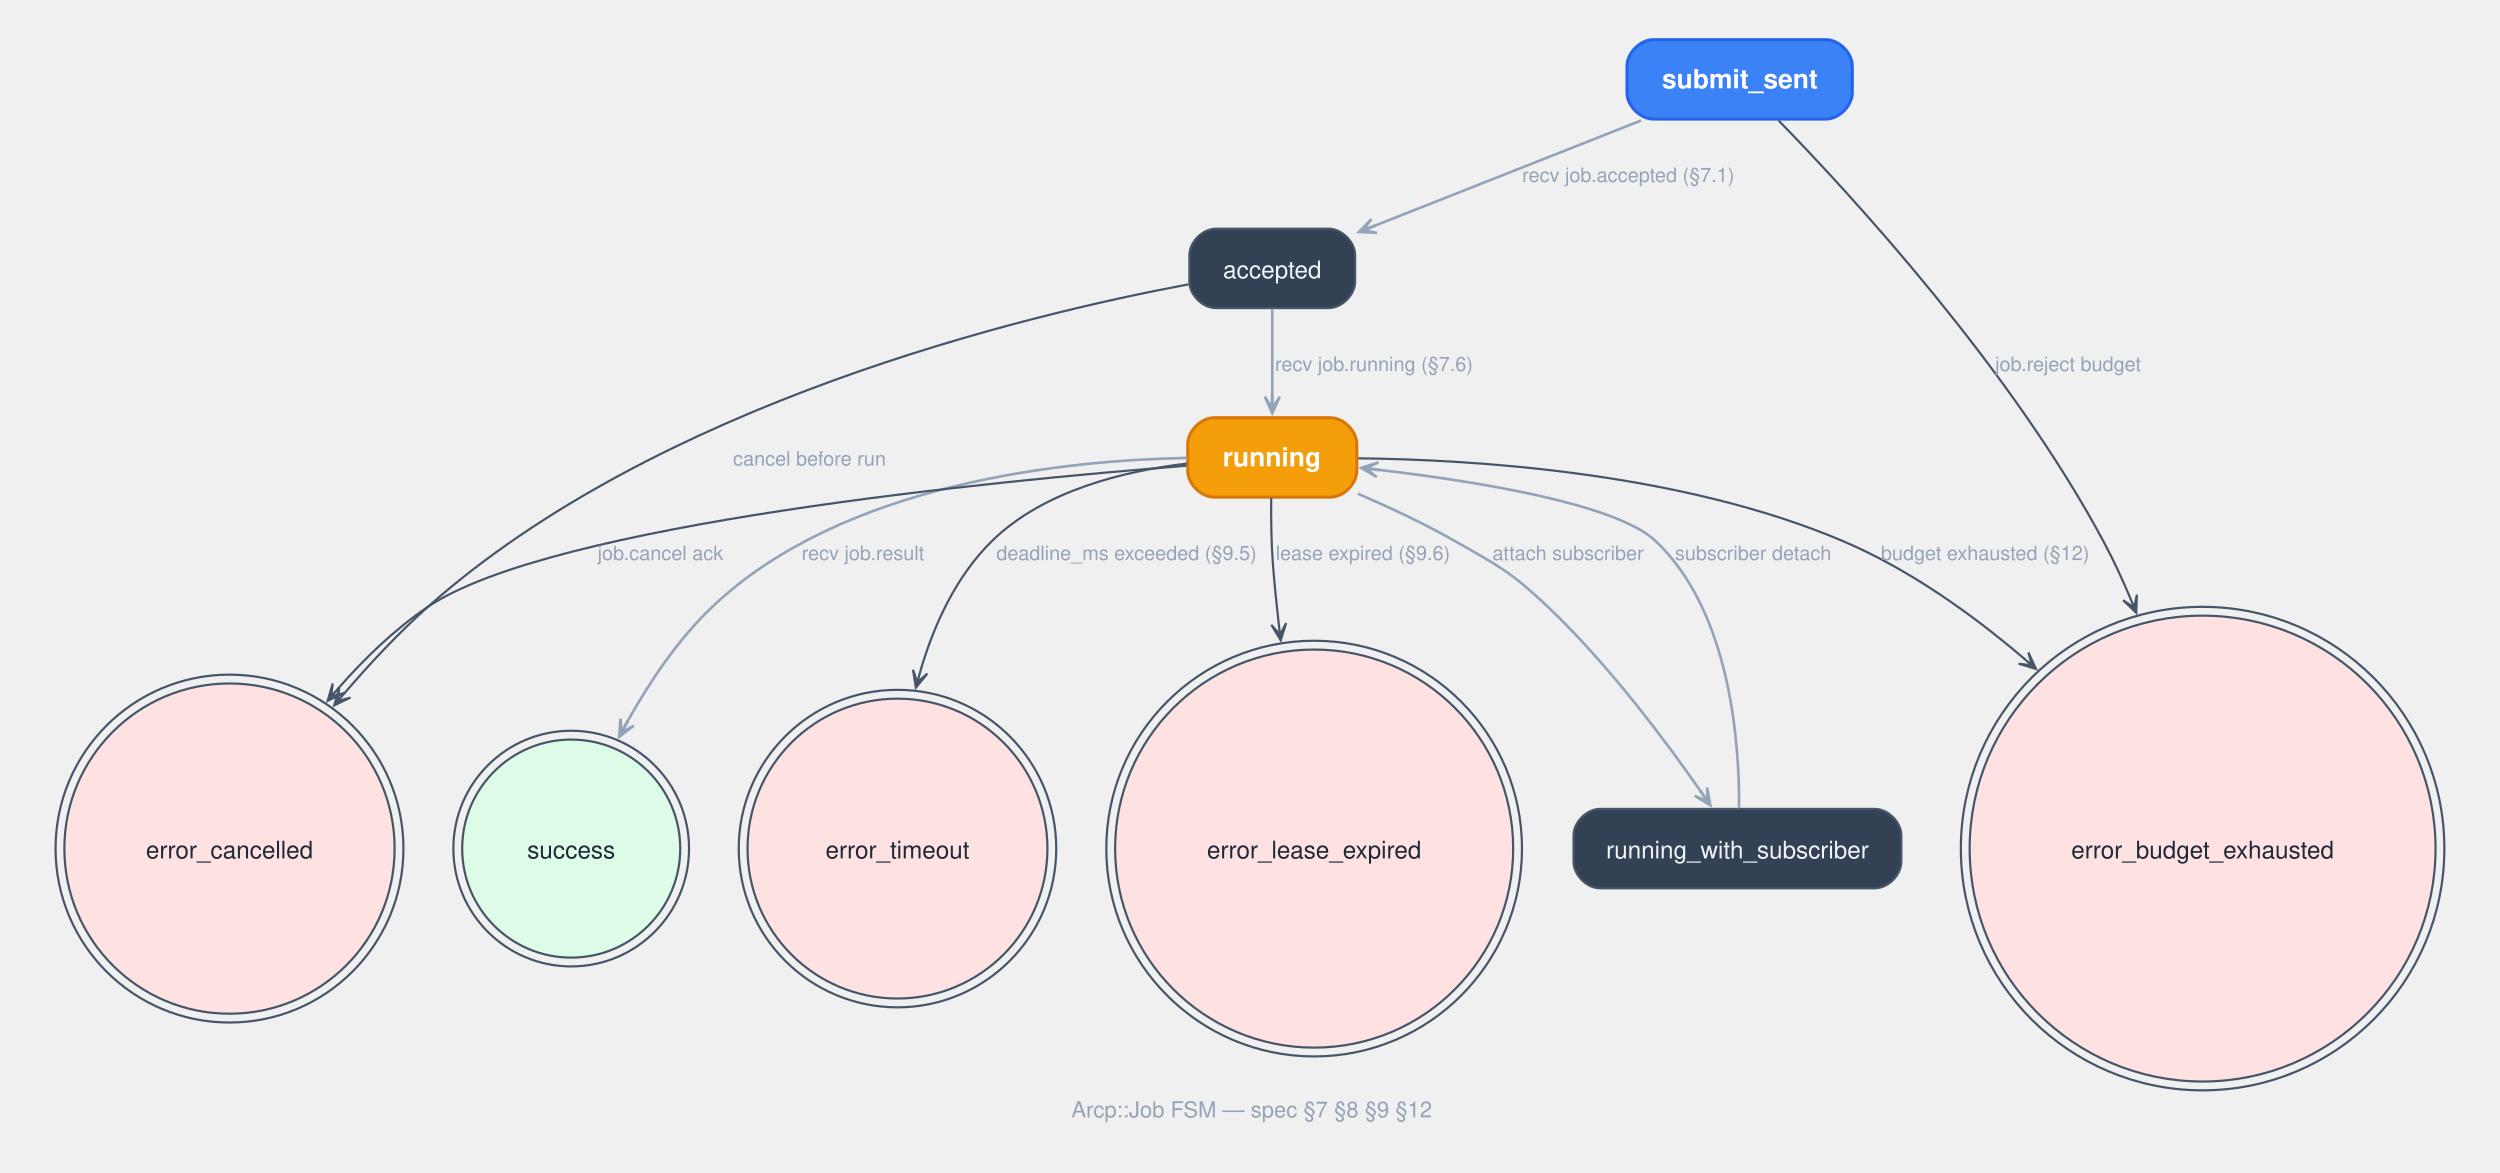
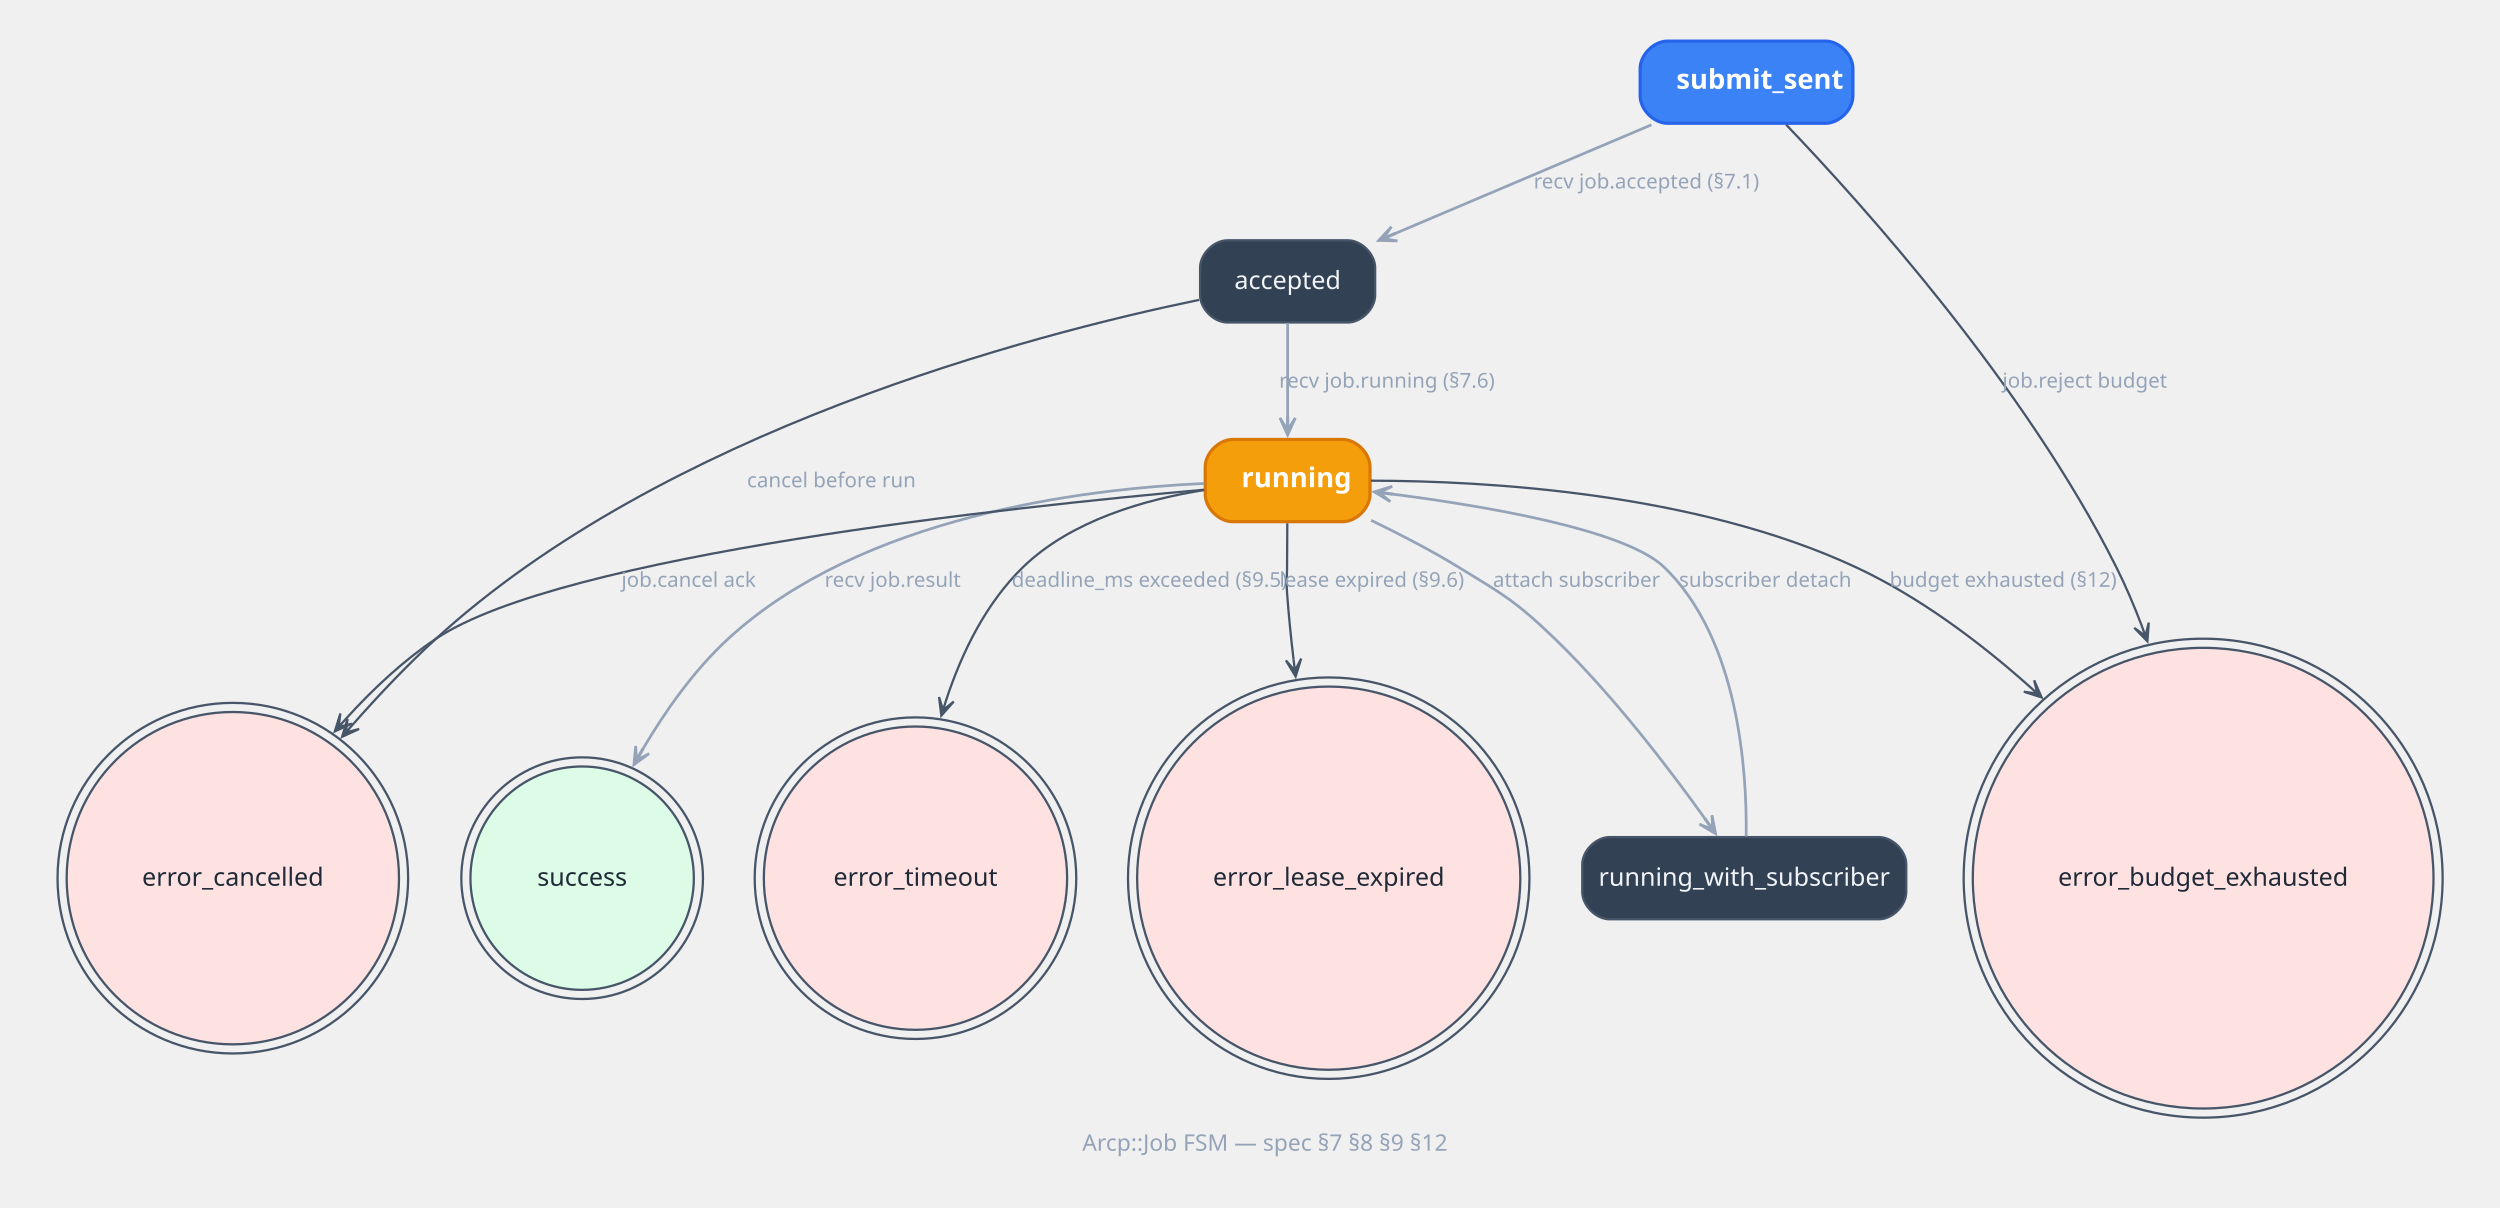
- <svg xmlns="http://www.w3.org/2000/svg" width="1134pt" height="532pt" viewBox="0.00 0.00 1134.00 532.00">
-   <g id="graph0" class="graph" transform="scale(1 1) rotate(0) translate(25.2 513.83)">
-     <text xml:space="preserve" text-anchor="start" x="460.78" y="-7" font-family="Helvetica,sans-Serif" font-size="10.00" fill="#94a3b8">Arcp::Job FSM — spec §7 §8 §9 §12</text>
+ <svg xmlns="http://www.w3.org/2000/svg" width="1095pt" height="529pt" viewBox="0.00 0.00 1095.00 529.00">
+   <g id="graph0" class="graph" transform="scale(1 1) rotate(0) translate(25.2 511.03)">
+     <text xml:space="preserve" text-anchor="start" x="448.84" y="-7" font-family="TT Commons Pro Trial" font-size="10.00" fill="#94a3b8">Arcp::Job FSM — spec §7 §8 §9 §12</text>
    <g id="node1" class="node">
-       <path fill="#3b82f6" stroke="#2563eb" stroke-width="1.4" d="M802.99,-495.83C802.99,-495.83 724.81,-495.83 724.81,-495.83 718.81,-495.83 712.81,-489.83 712.81,-483.83 712.81,-483.83 712.81,-471.83 712.81,-471.83 712.81,-465.83 718.81,-459.83 724.81,-459.83 724.81,-459.83 802.99,-459.83 802.99,-459.83 808.99,-459.83 814.99,-465.83 814.99,-471.83 814.99,-471.83 814.99,-483.83 814.99,-483.83 814.99,-489.83 808.99,-495.83 802.99,-495.83" />
-       <text xml:space="preserve" text-anchor="start" x="728.65" y="-473.8" font-family="Helvetica,sans-Serif" font-weight="bold" font-size="12.00" fill="white">submit_sent</text>
+       <path fill="#3b82f6" stroke="#2563eb" stroke-width="1.4" d="M774.37,-493.03C774.37,-493.03 705.19,-493.03 705.19,-493.03 699.19,-493.03 693.19,-487.03 693.19,-481.03 693.19,-481.03 693.19,-469.03 693.19,-469.03 693.19,-463.03 699.19,-457.03 705.19,-457.03 705.19,-457.03 774.37,-457.03 774.37,-457.03 780.37,-457.03 786.37,-463.03 786.37,-469.03 786.37,-469.03 786.37,-481.03 786.37,-481.03 786.37,-487.03 780.37,-493.03 774.37,-493.03" />
+       <text xml:space="preserve" text-anchor="start" x="709.03" y="-472.13" font-family="TT Commons Pro Trial" font-weight="bold" font-size="12.00" fill="white">submit_sent</text>
    </g>
    <g id="node2" class="node">
-       <path fill="#334155" stroke="#475569" d="M577.49,-410.08C577.49,-410.08 526.31,-410.08 526.31,-410.08 520.31,-410.08 514.31,-404.08 514.31,-398.08 514.31,-398.08 514.31,-386.08 514.31,-386.08 514.31,-380.08 520.31,-374.08 526.31,-374.08 526.31,-374.08 577.49,-374.08 577.49,-374.08 583.49,-374.08 589.49,-380.08 589.49,-386.08 589.49,-386.08 589.49,-398.08 589.49,-398.08 589.49,-404.08 583.49,-410.08 577.49,-410.08" />
-       <text xml:space="preserve" text-anchor="middle" x="551.9" y="-387.63" font-family="Helvetica,sans-Serif" font-size="11.00" fill="#f1f5f9">accepted</text>
+       <path fill="#334155" stroke="#475569" d="M565.12,-405.78C565.12,-405.78 512.44,-405.78 512.44,-405.78 506.44,-405.78 500.44,-399.78 500.44,-393.78 500.44,-393.78 500.44,-381.78 500.44,-381.78 500.44,-375.78 506.44,-369.78 512.44,-369.78 512.44,-369.78 565.12,-369.78 565.12,-369.78 571.12,-369.78 577.12,-375.78 577.12,-381.78 577.12,-381.78 577.12,-393.78 577.12,-393.78 577.12,-399.78 571.12,-405.78 565.12,-405.78" />
+       <text xml:space="preserve" text-anchor="middle" x="538.78" y="-384.45" font-family="TT Commons Pro Trial" font-size="11.00" fill="#f1f5f9">accepted</text>
    </g>
    <g id="edge1" class="edge">
-       <path fill="none" stroke="#94a3b8" stroke-width="1.2" d="M719.2,-459.17C683.51,-445.07 633.7,-425.39 597.72,-411.18" />
-       <polygon fill="#94a3b8" stroke="#94a3b8" stroke-width="1.2" points="591.17,-408.59 599.38,-408.2 593.33,-409.33 598.18,-411.25 598.14,-411.34 598.11,-411.44 593.26,-409.52 596.9,-414.48 591.17,-408.59" />
-       <text xml:space="preserve" text-anchor="middle" x="713.39" y="-431.28" font-family="Helvetica,sans-Serif" font-size="9.00" fill="#94a3b8">recv job.accepted (§7.1)</text>
+       <path fill="none" stroke="#94a3b8" stroke-width="1.2" d="M698.14,-456.37C665.24,-442.41 619.36,-422.95 585.27,-408.5" />
+       <polygon fill="#94a3b8" stroke="#94a3b8" stroke-width="1.2" points="578.66,-405.69 586.88,-405.51 580.8,-406.49 585.6,-408.53 585.56,-408.62 585.52,-408.71 580.73,-406.68 584.25,-411.73 578.66,-405.69" />
+       <text xml:space="preserve" text-anchor="middle" x="695.94" y="-428.48" font-family="TT Commons Pro Trial" font-size="9.00" fill="#94a3b8">recv job.accepted (§7.1)</text>
    </g>
    <g id="node9" class="node">
-       <ellipse fill="#fee2e2" stroke="#475569" cx="973.9" cy="-128.91" rx="105.66" ry="105.66" />
-       <ellipse fill="none" stroke="#475569" cx="973.9" cy="-128.91" rx="109.66" ry="109.66" />
-       <text xml:space="preserve" text-anchor="middle" x="973.9" y="-124.46" font-family="Helvetica,sans-Serif" font-size="11.00" fill="#1f2937">error_budget_exhausted</text>
+       <ellipse fill="#fee2e2" stroke="#475569" cx="939.78" cy="-126.39" rx="100.89" ry="100.89" />
+       <ellipse fill="none" stroke="#475569" cx="939.78" cy="-126.39" rx="104.89" ry="104.89" />
+       <text xml:space="preserve" text-anchor="middle" x="939.78" y="-123.06" font-family="TT Commons Pro Trial" font-size="11.00" fill="#1f2937">error_budget_exhausted</text>
    </g>
    <g id="edge11" class="edge">
-       <path fill="none" stroke="#475569" d="M781.58,-459.16C814.79,-425.08 886.94,-346.65 928.9,-268.33 933.29,-260.14 937.34,-251.46 941.07,-242.58" />
-       <polygon fill="#475569" stroke="#475569" points="943.8,-235.87 944.1,-244.09 942.84,-238.22 940.97,-242.82 940.97,-242.82 940.97,-242.82 942.84,-238.22 937.84,-241.55 943.8,-235.87" />
-       <text xml:space="preserve" text-anchor="middle" x="912.87" y="-345.53" font-family="Helvetica,sans-Serif" font-size="9.00" fill="#94a3b8">job.reject budget</text>
+       <path fill="none" stroke="#475569" d="M757.13,-456.41C790.05,-422.03 861.84,-342.36 901.78,-262.53 905.83,-254.44 909.51,-245.85 912.83,-237.08" />
+       <polygon fill="#475569" stroke="#475569" points="915.36,-230.13 915.96,-238.33 914.5,-232.5 912.79,-237.17 912.79,-237.17 912.79,-237.17 914.5,-232.5 909.62,-236.02 915.36,-230.13" />
+       <text xml:space="preserve" text-anchor="middle" x="887.94" y="-341.23" font-family="TT Commons Pro Trial" font-size="9.00" fill="#94a3b8">job.reject budget</text>
    </g>
    <g id="node3" class="node">
-       <path fill="#f59e0b" stroke="#d97706" stroke-width="1.4" d="M578.24,-324.33C578.24,-324.33 525.56,-324.33 525.56,-324.33 519.56,-324.33 513.56,-318.33 513.56,-312.33 513.56,-312.33 513.56,-300.33 513.56,-300.33 513.56,-294.33 519.56,-288.33 525.56,-288.33 525.56,-288.33 578.24,-288.33 578.24,-288.33 584.24,-288.33 590.24,-294.33 590.24,-300.33 590.24,-300.33 590.24,-312.33 590.24,-312.33 590.24,-318.33 584.24,-324.33 578.24,-324.33" />
-       <text xml:space="preserve" text-anchor="start" x="529.4" y="-302.3" font-family="Helvetica,sans-Serif" font-weight="bold" font-size="12.00" fill="white">running</text>
+       <path fill="#f59e0b" stroke="#d97706" stroke-width="1.4" d="M562.87,-318.53C562.87,-318.53 514.69,-318.53 514.69,-318.53 508.69,-318.53 502.69,-312.53 502.69,-306.53 502.69,-306.53 502.69,-294.53 502.69,-294.53 502.69,-288.53 508.69,-282.53 514.69,-282.53 514.69,-282.53 562.87,-282.53 562.87,-282.53 568.87,-282.53 574.87,-288.53 574.87,-294.53 574.87,-294.53 574.87,-306.53 574.87,-306.53 574.87,-312.53 568.87,-318.53 562.87,-318.53" />
+       <text xml:space="preserve" text-anchor="start" x="518.53" y="-297.63" font-family="TT Commons Pro Trial" font-weight="bold" font-size="12.00" fill="white">running</text>
    </g>
    <g id="edge2" class="edge">
-       <path fill="none" stroke="#94a3b8" stroke-width="1.2" d="M551.9,-373.72C551.9,-362.12 551.9,-346.64 551.9,-333.55" />
-       <polygon fill="#94a3b8" stroke="#94a3b8" stroke-width="1.2" points="551.9,-326.41 555.28,-333.91 552,-328.69 552,-333.91 551.9,-333.91 551.8,-333.91 551.8,-328.69 548.53,-333.91 551.9,-326.41" />
-       <text xml:space="preserve" text-anchor="middle" x="598.03" y="-345.53" font-family="Helvetica,sans-Serif" font-size="9.00" fill="#94a3b8">recv job.running (§7.6)</text>
+       <path fill="none" stroke="#94a3b8" stroke-width="1.2" d="M538.78,-369.53C538.78,-357.59 538.78,-341.48 538.78,-327.93" />
+       <polygon fill="#94a3b8" stroke="#94a3b8" stroke-width="1.2" points="538.78,-320.51 542.16,-328.01 538.88,-322.8 538.88,-328.01 538.78,-328.01 538.68,-328.01 538.68,-322.8 535.41,-328.01 538.78,-320.51" />
+       <text xml:space="preserve" text-anchor="middle" x="582.28" y="-341.23" font-family="TT Commons Pro Trial" font-size="9.00" fill="#94a3b8">recv job.running (§7.6)</text>
    </g>
    <g id="node6" class="node">
-       <ellipse fill="#fee2e2" stroke="#475569" cx="78.9" cy="-128.91" rx="74.9" ry="74.9" />
-       <ellipse fill="none" stroke="#475569" cx="78.9" cy="-128.91" rx="78.9" ry="78.9" />
-       <text xml:space="preserve" text-anchor="middle" x="78.9" y="-124.46" font-family="Helvetica,sans-Serif" font-size="11.00" fill="#1f2937">error_cancelled</text>
+       <ellipse fill="#fee2e2" stroke="#475569" cx="76.78" cy="-126.39" rx="72.78" ry="72.78" />
+       <ellipse fill="none" stroke="#475569" cx="76.78" cy="-126.39" rx="76.78" ry="76.78" />
+       <text xml:space="preserve" text-anchor="middle" x="76.78" y="-123.06" font-family="TT Commons Pro Trial" font-size="11.00" fill="#1f2937">error_cancelled</text>
    </g>
    <g id="edge10" class="edge">
-       <path fill="none" stroke="#475569" d="M513.94,-384.86C439.55,-370.93 272.82,-330.93 168.9,-238.58 155.65,-226.79 142.69,-212.98 130.92,-199.23" />
-       <polygon fill="#475569" stroke="#475569" points="126.39,-193.86 133.8,-197.41 128.02,-195.79 131.22,-199.59 131.22,-199.59 131.22,-199.59 128.02,-195.79 128.64,-201.77 126.39,-193.86" />
-       <text xml:space="preserve" text-anchor="middle" x="341.97" y="-302.65" font-family="Helvetica,sans-Serif" font-size="9.00" fill="#94a3b8">cancel before run</text>
+       <path fill="none" stroke="#475569" d="M500.01,-379.69C426.58,-364.49 265.65,-322.46 165.78,-231.28 153.27,-219.86 140.82,-206.73 129.38,-193.75" />
+       <polygon fill="#475569" stroke="#475569" points="124.64,-188.31 132.11,-191.75 126.3,-190.22 129.56,-193.96 129.56,-193.96 129.56,-193.96 126.3,-190.22 127.02,-196.18 124.64,-188.31" />
+       <text xml:space="preserve" text-anchor="middle" x="338.97" y="-297.6" font-family="TT Commons Pro Trial" font-size="9.00" fill="#94a3b8">cancel before run</text>
    </g>
    <g id="node4" class="node">
-       <path fill="#334155" stroke="#475569" d="M825.24,-146.91C825.24,-146.91 700.56,-146.91 700.56,-146.91 694.56,-146.91 688.56,-140.91 688.56,-134.91 688.56,-134.91 688.56,-122.91 688.56,-122.91 688.56,-116.91 694.56,-110.91 700.56,-110.91 700.56,-110.91 825.24,-110.91 825.24,-110.91 831.24,-110.91 837.24,-116.91 837.24,-122.91 837.24,-122.91 837.24,-134.91 837.24,-134.91 837.24,-140.91 831.24,-146.91 825.24,-146.91" />
-       <text xml:space="preserve" text-anchor="middle" x="762.9" y="-124.46" font-family="Helvetica,sans-Serif" font-size="11.00" fill="#f1f5f9">running_with_subscriber</text>
+       <path fill="#334155" stroke="#475569" d="M797.75,-144.39C797.75,-144.39 679.82,-144.39 679.82,-144.39 673.82,-144.39 667.82,-138.39 667.82,-132.39 667.82,-132.39 667.82,-120.39 667.82,-120.39 667.82,-114.39 673.82,-108.39 679.82,-108.39 679.82,-108.39 797.75,-108.39 797.75,-108.39 803.75,-108.39 809.75,-114.39 809.75,-120.39 809.75,-120.39 809.75,-132.39 809.75,-132.39 809.75,-138.39 803.75,-144.39 797.75,-144.39" />
+       <text xml:space="preserve" text-anchor="middle" x="738.78" y="-123.06" font-family="TT Commons Pro Trial" font-size="11.00" fill="#f1f5f9">running_with_subscriber</text>
    </g>
    <g id="edge3" class="edge">
-       <path fill="none" stroke="#94a3b8" stroke-width="1.2" d="M590.69,-289.91C604.9,-283.78 620.92,-276.29 634.9,-268.33 654.78,-257 660.3,-254.32 676.9,-238.58 704.2,-212.7 730.23,-177.9 746.36,-154.73" />
-       <polygon fill="#94a3b8" stroke="#94a3b8" stroke-width="1.2" points="750.61,-148.56 749.14,-156.65 749.39,-150.5 746.44,-154.79 746.36,-154.74 746.27,-154.68 749.23,-150.38 743.58,-152.82 750.61,-148.56" />
-       <text xml:space="preserve" text-anchor="middle" x="686.07" y="-259.78" font-family="Helvetica,sans-Serif" font-size="9.00" fill="#94a3b8">attach subscriber</text>
+       <path fill="none" stroke="#94a3b8" stroke-width="1.2" d="M575.35,-283.13C587.81,-277.12 601.64,-269.95 613.78,-262.53 633.63,-250.39 639.05,-247.45 655.78,-231.28 681.44,-206.49 706.36,-173.77 722.09,-151.73" />
+       <polygon fill="#94a3b8" stroke="#94a3b8" stroke-width="1.2" points="726.22,-145.89 724.65,-153.96 724.98,-147.82 721.97,-152.07 721.89,-152.02 721.81,-151.96 724.82,-147.7 719.14,-150.07 726.22,-145.89" />
+       <text xml:space="preserve" text-anchor="middle" x="665.32" y="-253.98" font-family="TT Commons Pro Trial" font-size="9.00" fill="#94a3b8">attach subscriber</text>
    </g>
    <g id="node5" class="node">
-       <ellipse fill="#dcfce7" stroke="#475569" cx="233.9" cy="-128.91" rx="49.45" ry="49.45" />
-       <ellipse fill="none" stroke="#475569" cx="233.9" cy="-128.91" rx="53.45" ry="53.45" />
-       <text xml:space="preserve" text-anchor="middle" x="233.9" y="-124.46" font-family="Helvetica,sans-Serif" font-size="11.00" fill="#1f2937">success</text>
+       <ellipse fill="#dcfce7" stroke="#475569" cx="229.78" cy="-126.39" rx="48.92" ry="48.92" />
+       <ellipse fill="none" stroke="#475569" cx="229.78" cy="-126.39" rx="52.92" ry="52.92" />
+       <text xml:space="preserve" text-anchor="middle" x="229.78" y="-123.06" font-family="TT Commons Pro Trial" font-size="11.00" fill="#1f2937">success</text>
    </g>
    <g id="edge5" class="edge">
-       <path fill="none" stroke="#94a3b8" stroke-width="1.2" d="M513.31,-306.11C458.24,-305.08 357.24,-294.95 297.9,-238.58 282.35,-223.8 269.32,-204.41 259.17,-186.11" />
-       <polygon fill="#94a3b8" stroke="#94a3b8" stroke-width="1.2" points="255.69,-179.63 262.22,-184.64 256.86,-181.6 259.33,-186.19 259.24,-186.24 259.15,-186.29 256.69,-181.7 256.27,-187.84 255.69,-179.63" />
-       <text xml:space="preserve" text-anchor="middle" x="366.23" y="-259.78" font-family="Helvetica,sans-Serif" font-size="9.00" fill="#94a3b8">recv job.result</text>
+       <path fill="none" stroke="#94a3b8" stroke-width="1.2" d="M502.3,-299.27C449.67,-296.94 352.33,-285.03 293.78,-231.28 278.9,-217.61 266.22,-199.71 256.17,-182.62" />
+       <polygon fill="#94a3b8" stroke="#94a3b8" stroke-width="1.2" points="252.46,-176.11 259.11,-180.96 253.68,-178.05 256.26,-182.58 256.18,-182.63 256.09,-182.68 253.51,-178.15 253.24,-184.3 252.46,-176.11" />
+       <text xml:space="preserve" text-anchor="middle" x="365.79" y="-253.98" font-family="TT Commons Pro Trial" font-size="9.00" fill="#94a3b8">recv job.result</text>
    </g>
    <g id="edge6" class="edge">
-       <path fill="none" stroke="#475569" d="M512.97,-302.56C427.15,-295.83 224.85,-276.33 168.9,-238.58 153.94,-228.48 140.13,-215.18 128.05,-201.38" />
-       <polygon fill="#475569" stroke="#475569" points="123.41,-195.93 130.85,-199.45 125.05,-197.86 128.28,-201.64 128.28,-201.64 128.28,-201.64 125.05,-197.86 125.71,-203.83 123.41,-195.93" />
-       <text xml:space="preserve" text-anchor="middle" x="274.37" y="-259.78" font-family="Helvetica,sans-Serif" font-size="9.00" fill="#94a3b8">job.cancel ack</text>
+       <path fill="none" stroke="#475569" d="M502.14,-296.53C419.35,-289.16 220.77,-268.07 165.78,-231.28 151.45,-221.69 138.09,-209.18 126.3,-196.18" />
+       <polygon fill="#475569" stroke="#475569" points="121.44,-190.68 128.94,-194.07 123.12,-192.58 126.41,-196.3 126.41,-196.3 126.41,-196.3 123.12,-192.58 123.88,-198.54 121.44,-190.68" />
+       <text xml:space="preserve" text-anchor="middle" x="276.42" y="-253.98" font-family="TT Commons Pro Trial" font-size="9.00" fill="#94a3b8">job.cancel ack</text>
    </g>
    <g id="node7" class="node">
-       <ellipse fill="#fee2e2" stroke="#475569" cx="381.9" cy="-128.91" rx="68.01" ry="68.01" />
-       <ellipse fill="none" stroke="#475569" cx="381.9" cy="-128.91" rx="72.01" ry="72.01" />
-       <text xml:space="preserve" text-anchor="middle" x="381.9" y="-124.46" font-family="Helvetica,sans-Serif" font-size="11.00" fill="#1f2937">error_timeout</text>
+       <ellipse fill="#fee2e2" stroke="#475569" cx="375.78" cy="-126.39" rx="66.42" ry="66.42" />
+       <ellipse fill="none" stroke="#475569" cx="375.78" cy="-126.39" rx="70.42" ry="70.42" />
+       <text xml:space="preserve" text-anchor="middle" x="375.78" y="-123.06" font-family="TT Commons Pro Trial" font-size="11.00" fill="#1f2937">error_timeout</text>
    </g>
    <g id="edge7" class="edge">
-       <path fill="none" stroke="#475569" d="M513.12,-303.55C485.07,-300.24 448.11,-291.4 424.65,-268.33 408.52,-252.45 398.44,-230.63 392.16,-209.01" />
-       <polygon fill="#475569" stroke="#475569" points="390.25,-201.92 395.46,-208.29 390.91,-204.37 392.2,-209.16 392.2,-209.16 392.2,-209.16 390.91,-204.37 388.94,-210.04 390.25,-201.92" />
-       <text xml:space="preserve" text-anchor="middle" x="485.78" y="-259.78" font-family="Helvetica,sans-Serif" font-size="9.00" fill="#94a3b8">deadline_ms exceeded (§9.5)</text>
+       <path fill="none" stroke="#475569" d="M502.24,-296.39C476.92,-292.38 444.05,-283.26 422.78,-262.53 406.77,-246.93 396.21,-225.59 389.24,-204.48" />
+       <polygon fill="#475569" stroke="#475569" points="387.1,-197.58 392.55,-203.75 387.85,-200 389.32,-204.75 389.32,-204.75 389.32,-204.75 387.85,-200 386.1,-205.74 387.1,-197.58" />
+       <text xml:space="preserve" text-anchor="middle" x="478.28" y="-253.98" font-family="TT Commons Pro Trial" font-size="9.00" fill="#94a3b8">deadline_ms exceeded (§9.5)</text>
    </g>
    <g id="node8" class="node">
-       <ellipse fill="#fee2e2" stroke="#475569" cx="570.9" cy="-128.91" rx="90.28" ry="90.28" />
-       <ellipse fill="none" stroke="#475569" cx="570.9" cy="-128.91" rx="94.28" ry="94.28" />
-       <text xml:space="preserve" text-anchor="middle" x="570.9" y="-124.46" font-family="Helvetica,sans-Serif" font-size="11.00" fill="#1f2937">error_lease_expired</text>
+       <ellipse fill="#fee2e2" stroke="#475569" cx="556.78" cy="-126.39" rx="83.92" ry="83.92" />
+       <ellipse fill="none" stroke="#475569" cx="556.78" cy="-126.39" rx="87.92" ry="87.92" />
+       <text xml:space="preserve" text-anchor="middle" x="556.78" y="-123.06" font-family="TT Commons Pro Trial" font-size="11.00" fill="#1f2937">error_lease_expired</text>
    </g>
    <g id="edge8" class="edge">
-       <path fill="none" stroke="#475569" d="M551.42,-287.99C551.32,-279.17 551.42,-268.29 552.15,-258.58 552.83,-249.53 553.76,-240.15 554.85,-230.77" />
-       <polygon fill="#475569" stroke="#475569" points="555.73,-223.37 558.19,-231.22 555.43,-225.88 554.84,-230.82 554.84,-230.82 554.84,-230.82 555.43,-225.88 551.49,-230.41 555.73,-223.37" />
-       <text xml:space="preserve" text-anchor="middle" x="593.03" y="-259.78" font-family="Helvetica,sans-Serif" font-size="9.00" fill="#94a3b8">lease expired (§9.6)</text>
+       <path fill="none" stroke="#475569" d="M538.64,-281.84C538.6,-275.72 538.55,-268.83 538.53,-262.53 538.52,-257.53 538.17,-256.27 538.53,-251.28 539.23,-241.8 540.22,-231.95 541.38,-222.13" />
+       <polygon fill="#475569" stroke="#475569" points="542.29,-214.73 544.72,-222.59 541.98,-217.24 541.37,-222.17 541.37,-222.17 541.37,-222.17 541.98,-217.24 538.02,-221.76 542.29,-214.73" />
+       <text xml:space="preserve" text-anchor="middle" x="575.66" y="-253.98" font-family="TT Commons Pro Trial" font-size="9.00" fill="#94a3b8">lease expired (§9.6)</text>
    </g>
    <g id="edge9" class="edge">
-       <path fill="none" stroke="#475569" d="M590.88,-305.93C643.06,-305.38 737.58,-299.59 810.9,-268.33 840.37,-255.76 868.49,-235.94 892.83,-215.18" />
-       <polygon fill="#475569" stroke="#475569" points="898.34,-210.4 894.89,-217.87 896.43,-212.06 892.68,-215.32 892.68,-215.32 892.68,-215.32 896.43,-212.06 890.46,-212.77 898.34,-210.4" />
-       <text xml:space="preserve" text-anchor="middle" x="875.25" y="-259.78" font-family="Helvetica,sans-Serif" font-size="9.00" fill="#94a3b8">budget exhausted (§12)</text>
+       <path fill="none" stroke="#475569" d="M575.26,-300.49C625.5,-300.43 717.7,-295.28 787.78,-262.53 815.12,-249.75 841.15,-230.45 863.69,-210.39" />
+       <polygon fill="#475569" stroke="#475569" points="869.05,-205.54 865.76,-213.08 867.18,-207.24 863.49,-210.57 863.49,-210.57 863.49,-210.57 867.18,-207.24 861.23,-208.07 869.05,-205.54" />
+       <text xml:space="preserve" text-anchor="middle" x="852.18" y="-253.98" font-family="TT Commons Pro Trial" font-size="9.00" fill="#94a3b8">budget exhausted (§12)</text>
    </g>
    <g id="edge4" class="edge">
-       <path fill="none" stroke="#94a3b8" stroke-width="1.2" d="M763.64,-147.21C763.87,-176.57 759.81,-236.13 725.9,-268.33 708.01,-285.32 644.62,-295.52 599.53,-300.78" />
-       <polygon fill="#94a3b8" stroke="#94a3b8" stroke-width="1.2" points="592.23,-301.6 599.3,-297.41 594.49,-301.25 599.67,-300.66 599.68,-300.76 599.69,-300.86 594.51,-301.45 600.06,-304.12 592.23,-301.6" />
-       <text xml:space="preserve" text-anchor="middle" x="770.01" y="-259.78" font-family="Helvetica,sans-Serif" font-size="9.00" fill="#94a3b8">subscriber detach</text>
+       <path fill="none" stroke="#94a3b8" stroke-width="1.2" d="M739.62,-144.68C740.01,-173.43 736.35,-231.01 703.78,-262.53 686.94,-278.83 626.94,-289.19 584.15,-294.68" />
+       <polygon fill="#94a3b8" stroke="#94a3b8" stroke-width="1.2" points="576.76,-295.59 583.79,-291.32 579.02,-295.21 584.19,-294.57 584.2,-294.67 584.21,-294.77 579.04,-295.41 584.62,-298.02 576.76,-295.59" />
+       <text xml:space="preserve" text-anchor="middle" x="747.98" y="-253.98" font-family="TT Commons Pro Trial" font-size="9.00" fill="#94a3b8">subscriber detach</text>
    </g>
  </g>
</svg>
